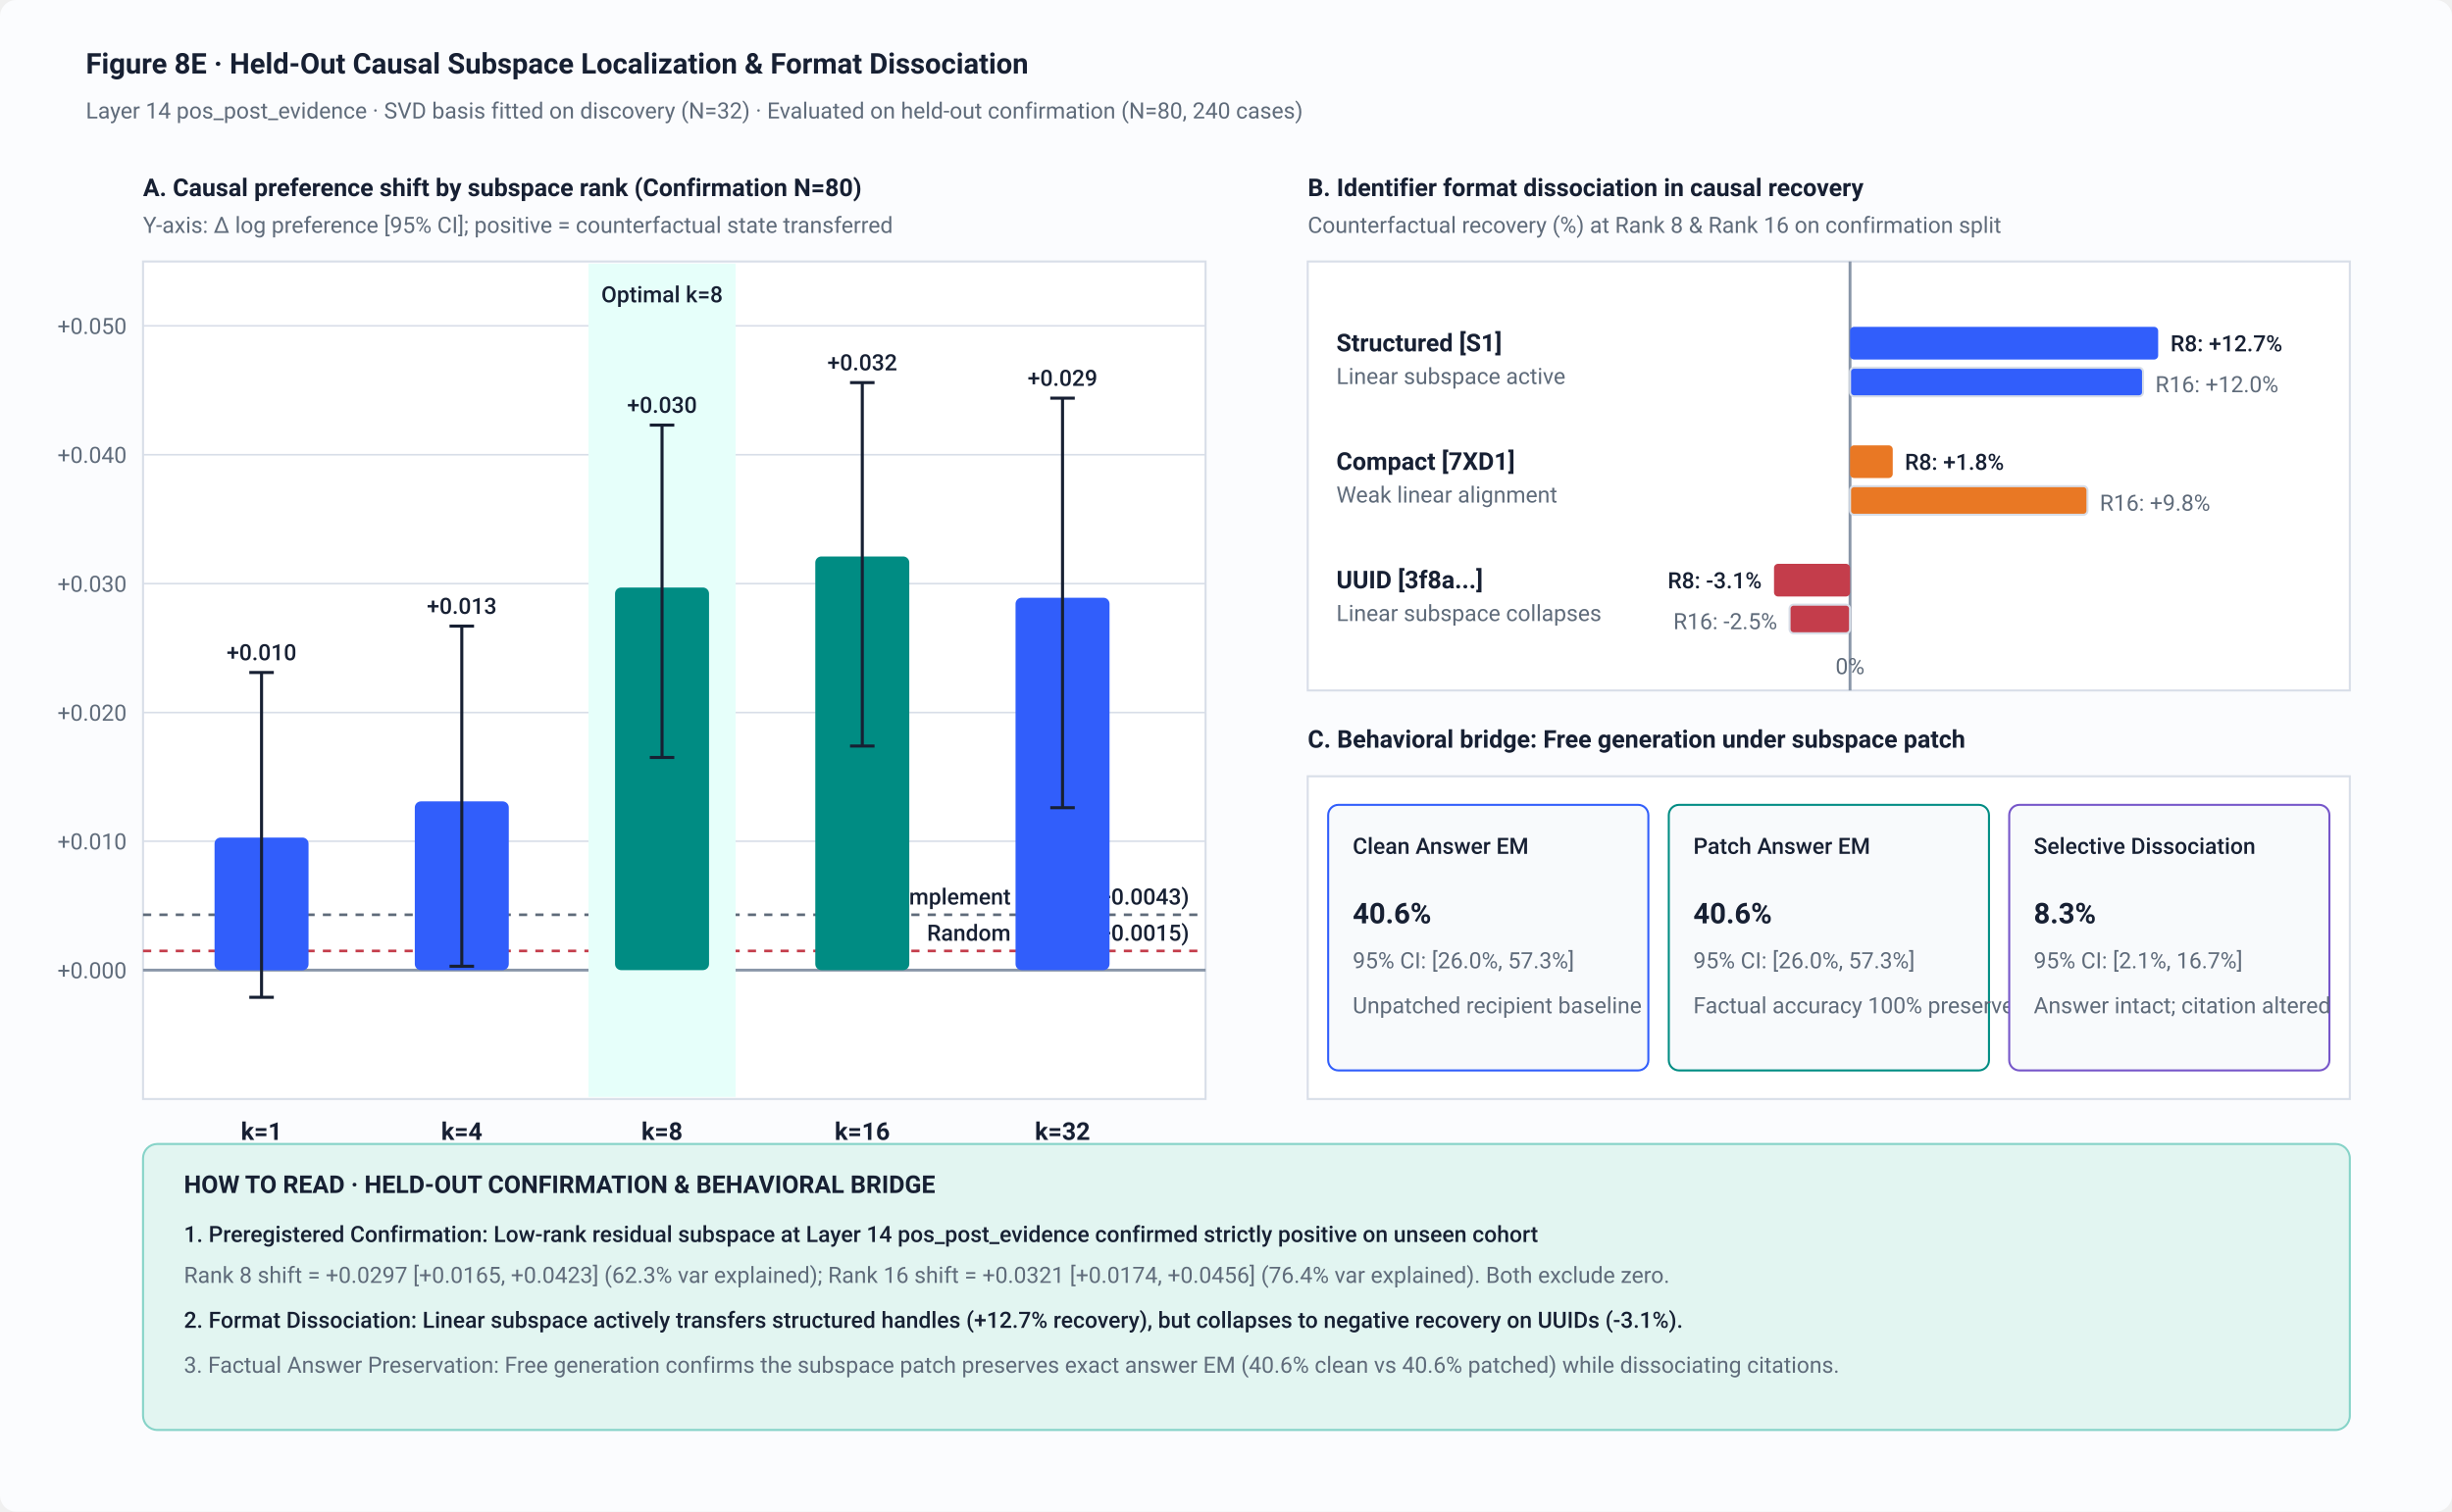
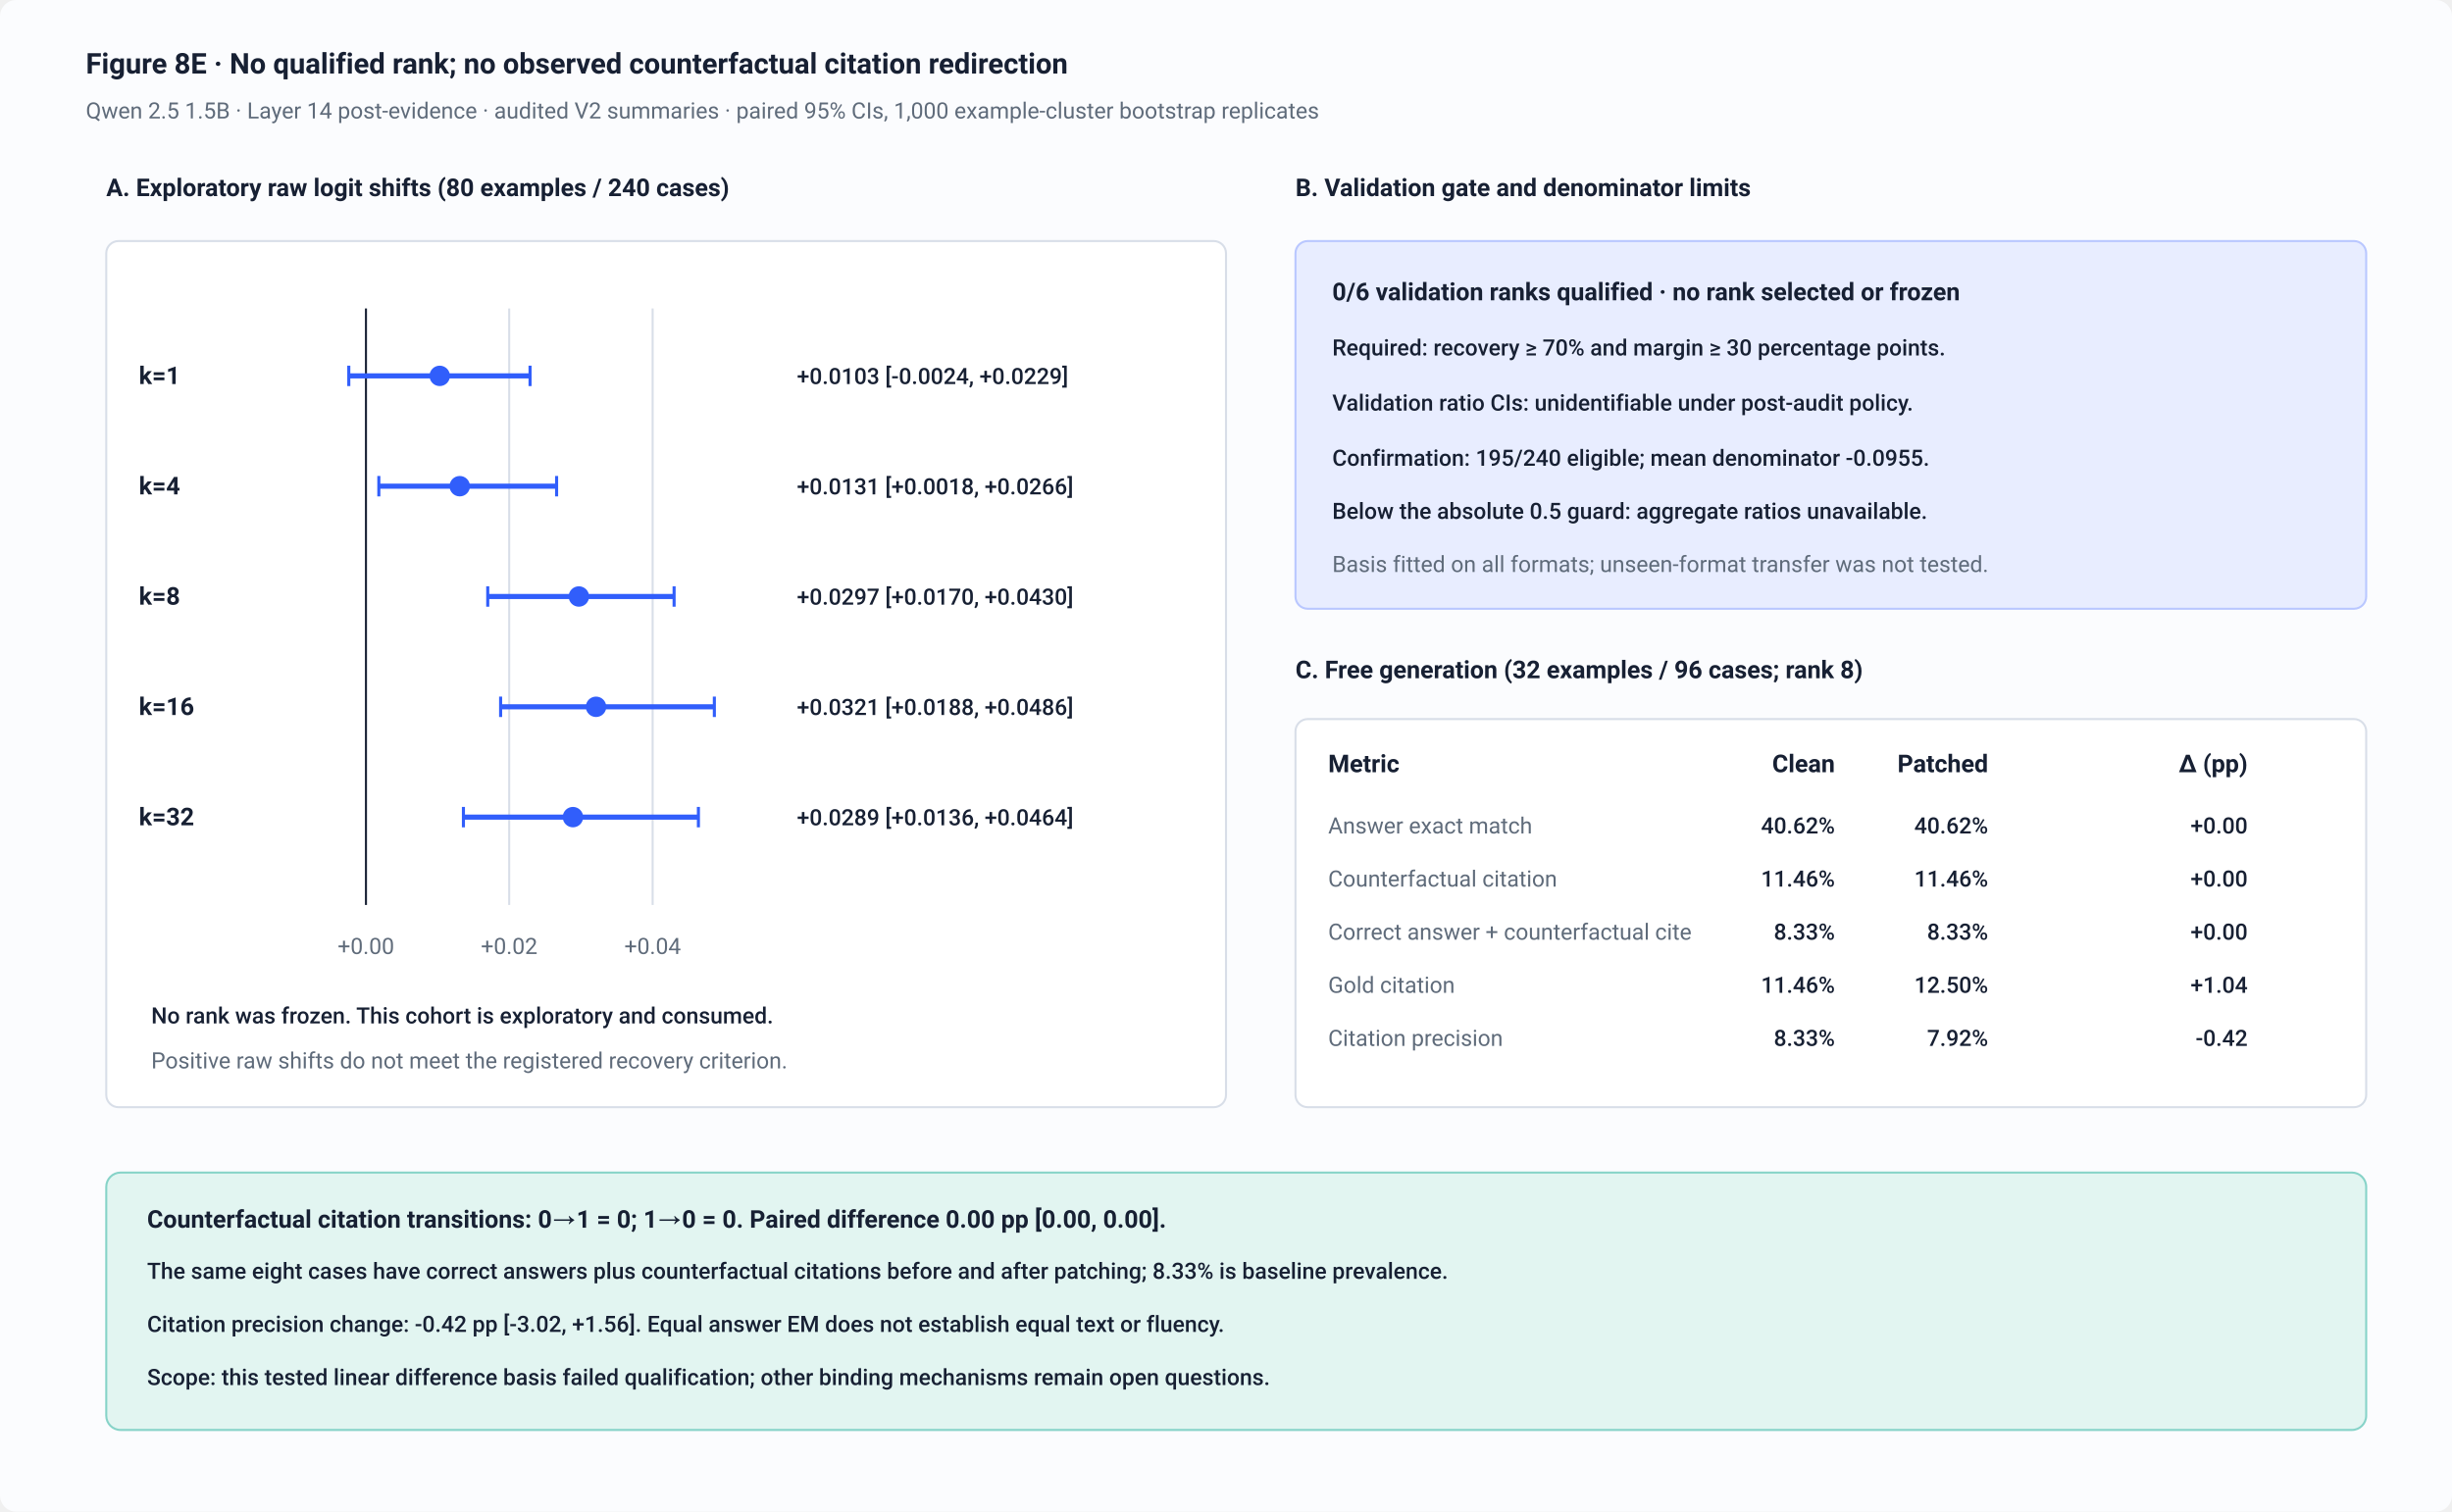
<svg xmlns="http://www.w3.org/2000/svg" viewBox="0 0 1200 740" role="img" aria-labelledby="title desc">
  <style>
text { font-family: -apple-system, BlinkMacSystemFont, "Segoe UI", Roboto, Helvetica, Arial, sans-serif; fill: #172033; }
.axis { stroke: #8c9ba5; stroke-width: 1.2; }
.grid { stroke: #d8dee8; stroke-width: 0.8; stroke-dasharray: 3 3; }
.muted { fill: #5f6b7a; font-size: 11px; }
.title { font-size: 14px; font-weight: 700; }
.label { font-size: 12px; font-weight: 600; }
.legend { font-size: 11px; font-weight: 500; }
</style>
  <rect width="1200" height="740" fill="#fbfcfe" rx="8" />
-   <text x="42.0" y="36.0" class="title">Figure 8E · Held-Out Causal Subspace Localization &amp; Format Dissociation</text>
-   <text x="42.0" y="58.0" class="muted">Layer 14 pos_post_evidence · SVD basis fitted on discovery (N=32) · Evaluated on held-out confirmation (N=80, 240 cases)</text>
-   <text x="70.0" y="96.0" class="label">A. Causal preference shift by subspace rank (Confirmation N=80)</text>
-   <text x="70.0" y="114.0" class="muted">Y-axis: Δ log preference [95% CI]; positive = counterfactual state transferred</text>
-   <rect x="70.0" y="128.0" width="520.0" height="410.0" fill="#ffffff" stroke="#d8dee8" rx="0" />
-   <line x1="70.0" y1="474.9" x2="590.0" y2="474.9" stroke="#8996a8" stroke-width="1.4" />
-   <text x="62.0" y="478.9" class="muted" text-anchor="end">+0.000</text>
-   <line x1="70.0" y1="411.8" x2="590.0" y2="411.8" stroke="#d8dee8" stroke-width="0.8" />
-   <text x="62.0" y="415.8" class="muted" text-anchor="end">+0.010</text>
-   <line x1="70.0" y1="348.8" x2="590.0" y2="348.8" stroke="#d8dee8" stroke-width="0.8" />
-   <text x="62.0" y="352.8" class="muted" text-anchor="end">+0.020</text>
-   <line x1="70.0" y1="285.7" x2="590.0" y2="285.7" stroke="#d8dee8" stroke-width="0.8" />
-   <text x="62.0" y="289.7" class="muted" text-anchor="end">+0.030</text>
-   <line x1="70.0" y1="222.6" x2="590.0" y2="222.6" stroke="#d8dee8" stroke-width="0.8" />
-   <text x="62.0" y="226.6" class="muted" text-anchor="end">+0.040</text>
-   <line x1="70.0" y1="159.5" x2="590.0" y2="159.5" stroke="#d8dee8" stroke-width="0.8" />
-   <text x="62.0" y="163.5" class="muted" text-anchor="end">+0.050</text>
-   <line x1="70.0" y1="465.5" x2="590.0" y2="465.5" stroke="#c43d4b" stroke-width="1.3" stroke-dasharray="4 4" />
-   <text x="582.0" y="460.5" class="legend" text-anchor="end" fill="#c43d4b">Random Rank 8 (+0.0015)</text>
-   <line x1="70.0" y1="447.8" x2="590.0" y2="447.8" stroke="#5f6b7a" stroke-width="1.3" stroke-dasharray="4 4" />
-   <text x="582.0" y="442.8" class="legend" text-anchor="end" fill="#5f6b7a">Complement Rank 8 (+0.0043)</text>
-   <rect x="105.0" y="410.0" width="46.0" height="65.0" fill="#315efb" stroke="none" rx="3" />
-   <line x1="128.0" y1="329.2" x2="128.0" y2="488.2" stroke="#172033" stroke-width="1.5" />
-   <line x1="122.0" y1="329.2" x2="134.0" y2="329.2" stroke="#172033" stroke-width="1.5" />
-   <line x1="122.0" y1="488.2" x2="134.0" y2="488.2" stroke="#172033" stroke-width="1.5" />
-   <text x="128.0" y="323.2" class="legend" text-anchor="middle" fill="#315efb">+0.010</text>
-   <text x="128.0" y="558.0" class="label" text-anchor="middle">k=1</text>
-   <text x="128.0" y="574.0" class="muted" text-anchor="middle">Var: 17.7%</text>
-   <rect x="203.0" y="392.3" width="46.0" height="82.6" fill="#315efb" stroke="none" rx="3" />
-   <line x1="226.0" y1="306.5" x2="226.0" y2="473.0" stroke="#172033" stroke-width="1.5" />
-   <line x1="220.0" y1="306.5" x2="232.0" y2="306.5" stroke="#172033" stroke-width="1.5" />
-   <line x1="220.0" y1="473.0" x2="232.0" y2="473.0" stroke="#172033" stroke-width="1.5" />
-   <text x="226.0" y="300.5" class="legend" text-anchor="middle" fill="#315efb">+0.013</text>
-   <text x="226.0" y="558.0" class="label" text-anchor="middle">k=4</text>
-   <text x="226.0" y="574.0" class="muted" text-anchor="middle">Var: 44.9%</text>
-   <rect x="288.0" y="129.0" width="72.0" height="408.0" fill="#e6fffa" stroke="none" rx="0" />
-   <text x="324.0" y="148.0" class="legend" text-anchor="middle" fill="#008c83">Optimal k=8</text>
-   <rect x="301.0" y="287.6" width="46.0" height="187.3" fill="#008c83" stroke="none" rx="3" />
-   <line x1="324.0" y1="208.1" x2="324.0" y2="370.8" stroke="#172033" stroke-width="1.5" />
-   <line x1="318.0" y1="208.1" x2="330.0" y2="208.1" stroke="#172033" stroke-width="1.5" />
-   <line x1="318.0" y1="370.8" x2="330.0" y2="370.8" stroke="#172033" stroke-width="1.5" />
-   <text x="324.0" y="202.1" class="legend" text-anchor="middle" fill="#008c83">+0.030</text>
-   <text x="324.0" y="558.0" class="label" text-anchor="middle">k=8</text>
-   <text x="324.0" y="574.0" class="muted" text-anchor="middle">Var: 62.3%</text>
-   <rect x="399.0" y="272.4" width="46.0" height="202.5" fill="#008c83" stroke="none" rx="3" />
-   <line x1="422.0" y1="187.3" x2="422.0" y2="365.2" stroke="#172033" stroke-width="1.5" />
-   <line x1="416.0" y1="187.3" x2="428.0" y2="187.3" stroke="#172033" stroke-width="1.5" />
-   <line x1="416.0" y1="365.2" x2="428.0" y2="365.2" stroke="#172033" stroke-width="1.5" />
-   <text x="422.0" y="181.3" class="legend" text-anchor="middle" fill="#008c83">+0.032</text>
-   <text x="422.0" y="558.0" class="label" text-anchor="middle">k=16</text>
-   <text x="422.0" y="574.0" class="muted" text-anchor="middle">Var: 76.4%</text>
-   <rect x="497.0" y="292.6" width="46.0" height="182.3" fill="#315efb" stroke="none" rx="3" />
-   <line x1="520.0" y1="194.9" x2="520.0" y2="395.4" stroke="#172033" stroke-width="1.5" />
-   <line x1="514.0" y1="194.9" x2="526.0" y2="194.9" stroke="#172033" stroke-width="1.5" />
-   <line x1="514.0" y1="395.4" x2="526.0" y2="395.4" stroke="#172033" stroke-width="1.5" />
-   <text x="520.0" y="188.9" class="legend" text-anchor="middle" fill="#315efb">+0.029</text>
-   <text x="520.0" y="558.0" class="label" text-anchor="middle">k=32</text>
-   <text x="520.0" y="574.0" class="muted" text-anchor="middle">Var: 88.0%</text>
-   <text x="640.0" y="96.0" class="label">B. Identifier format dissociation in causal recovery</text>
-   <text x="640.0" y="114.0" class="muted">Counterfactual recovery (%) at Rank 8 &amp; Rank 16 on confirmation split</text>
-   <rect x="640.0" y="128.0" width="510.0" height="210.0" fill="#ffffff" stroke="#d8dee8" rx="0" />
-   <line x1="905.4" y1="128.0" x2="905.4" y2="338.0" stroke="#8996a8" stroke-width="1.4" />
-   <text x="905.4" y="330.0" class="muted" text-anchor="middle">0%</text>
-   <text x="654.0" y="172.0" class="label" fill="#315efb">Structured [S1]</text>
-   <text x="654.0" y="188.0" class="muted">Linear subspace active</text>
-   <rect x="905.4" y="160.0" width="150.8" height="16.0" fill="#315efb" stroke="none" rx="2" />
-   <text x="1062.2" y="172.0" class="legend" fill="#315efb">R8: +12.7%</text>
-   <rect x="905.4" y="180.0" width="143.4" height="14.0" fill="#315efb" stroke="#d8dee8" rx="2" />
-   <text x="1054.8" y="192.0" class="muted" fill="#315efb">R16: +12.0%</text>
-   <text x="654.0" y="230.0" class="label" fill="#e97824">Compact [7XD1]</text>
-   <text x="654.0" y="246.0" class="muted">Weak linear alignment</text>
-   <rect x="905.4" y="218.0" width="20.9" height="16.0" fill="#e97824" stroke="none" rx="2" />
-   <text x="932.2" y="230.0" class="legend" fill="#e97824">R8: +1.8%</text>
-   <rect x="905.4" y="238.0" width="116.2" height="14.0" fill="#e97824" stroke="#d8dee8" rx="2" />
-   <text x="1027.6" y="250.0" class="muted" fill="#e97824">R16: +9.8%</text>
-   <text x="654.0" y="288.0" class="label" fill="#c43d4b">UUID [3f8a...]</text>
-   <text x="654.0" y="304.0" class="muted">Linear subspace collapses</text>
-   <rect x="868.2" y="276.0" width="37.2" height="16.0" fill="#c43d4b" stroke="none" rx="2" />
-   <text x="862.2" y="288.0" class="legend" text-anchor="end" fill="#c43d4b">R8: -3.1%</text>
-   <rect x="875.8" y="296.0" width="29.6" height="14.0" fill="#c43d4b" stroke="#d8dee8" rx="2" />
-   <text x="869.8" y="308.0" class="muted" text-anchor="end" fill="#c43d4b">R16: -2.5%</text>
-   <text x="640.0" y="366.0" class="label">C. Behavioral bridge: Free generation under subspace patch</text>
-   <rect x="640.0" y="380.0" width="510.0" height="158.0" fill="#ffffff" stroke="#d8dee8" rx="0" />
-   <rect x="650.0" y="394.0" width="156.7" height="130.0" fill="#f8fafc" stroke="#315efb" rx="5" />
-   <text x="662.0" y="418.0" class="legend" fill="#315efb">Clean Answer EM</text>
-   <text x="662.0" y="452.0" class="title" fill="#315efb">40.6%</text>
-   <text x="662.0" y="474.0" class="muted">95% CI: [26.0%, 57.3%]</text>
-   <text x="662.0" y="496.0" class="muted">Unpatched recipient baseline</text>
-   <rect x="816.7" y="394.0" width="156.7" height="130.0" fill="#f8fafc" stroke="#008c83" rx="5" />
-   <text x="828.7" y="418.0" class="legend" fill="#008c83">Patch Answer EM</text>
-   <text x="828.7" y="452.0" class="title" fill="#008c83">40.6%</text>
-   <text x="828.7" y="474.0" class="muted">95% CI: [26.0%, 57.3%]</text>
-   <text x="828.7" y="496.0" class="muted">Factual accuracy 100% preserved</text>
-   <rect x="983.3" y="394.0" width="156.7" height="130.0" fill="#f8fafc" stroke="#7656c9" rx="5" />
-   <text x="995.3" y="418.0" class="legend" fill="#7656c9">Selective Dissociation</text>
-   <text x="995.3" y="452.0" class="title" fill="#7656c9">8.3%</text>
-   <text x="995.3" y="474.0" class="muted">95% CI: [2.1%, 16.7%]</text>
-   <text x="995.3" y="496.0" class="muted">Answer intact; citation altered</text>
-   <rect x="70.0" y="560.0" width="1080.0" height="140.0" fill="#e2f5f1" stroke="#86d3c8" rx="7" />
-   <text x="90.0" y="584.0" class="label" fill="#008c83">HOW TO READ · HELD-OUT CONFIRMATION &amp; BEHAVIORAL BRIDGE</text>
-   <text x="90.0" y="608.0" class="legend">1. Preregistered Confirmation: Low-rank residual subspace at Layer 14 pos_post_evidence confirmed strictly positive on unseen cohort</text>
-   <text x="90.0" y="628.0" class="muted">   Rank 8 shift = +0.0297 [+0.0165, +0.0423] (62.3% var explained); Rank 16 shift = +0.0321 [+0.0174, +0.0456] (76.4% var explained). Both exclude zero.</text>
-   <text x="90.0" y="650.0" class="legend">2. Format Dissociation: Linear subspace actively transfers structured handles (+12.7% recovery), but collapses to negative recovery on UUIDs (-3.1%).</text>
-   <text x="90.0" y="672.0" class="muted">3. Factual Answer Preservation: Free generation confirms the subspace patch preserves exact answer EM (40.6% clean vs 40.6% patched) while dissociating citations.</text>
+   <text x="42.0" y="36.0" class="title">Figure 8E · No qualified rank; no observed counterfactual citation redirection</text>
+   <text x="42.0" y="58.0" class="muted">Qwen 2.5 1.5B · Layer 14 post-evidence · audited V2 summaries · paired 95% CIs, 1,000 example-cluster bootstrap replicates</text>
+   <text x="52.0" y="96.0" class="label">A. Exploratory raw logit shifts (80 examples / 240 cases)</text>
+   <rect x="52.0" y="118.0" width="548.0" height="424.0" fill="#ffffff" stroke="#d8dee8" rx="6" />
+   <line x1="179.1" y1="151.0" x2="179.1" y2="443.0" stroke="#172033" stroke-width="1" />
+   <text x="179.1" y="467.0" class="muted" text-anchor="middle">+0.00</text>
+   <line x1="249.2" y1="151.0" x2="249.2" y2="443.0" stroke="#d8dee8" stroke-width="1" />
+   <text x="249.2" y="467.0" class="muted" text-anchor="middle">+0.02</text>
+   <line x1="319.4" y1="151.0" x2="319.4" y2="443.0" stroke="#d8dee8" stroke-width="1" />
+   <text x="319.4" y="467.0" class="muted" text-anchor="middle">+0.04</text>
+   <text x="68.0" y="188.0" class="label">k=1</text>
+   <line x1="170.7" y1="184.0" x2="259.4" y2="184.0" stroke="#315efb" stroke-width="2.5" />
+   <line x1="170.7" y1="179.0" x2="170.7" y2="189.0" stroke="#315efb" stroke-width="1.5" />
+   <line x1="259.4" y1="179.0" x2="259.4" y2="189.0" stroke="#315efb" stroke-width="1.5" />
+   <circle cx="215.2" cy="184.0" r="5.0" fill="#315efb" stroke="none" stroke-width="1" />
+   <text x="390.0" y="188.0" class="legend">+0.0103 [-0.0024, +0.0229]</text>
+   <text x="68.0" y="242.0" class="label">k=4</text>
+   <line x1="185.4" y1="238.0" x2="272.4" y2="238.0" stroke="#315efb" stroke-width="2.5" />
+   <line x1="185.4" y1="233.0" x2="185.4" y2="243.0" stroke="#315efb" stroke-width="1.5" />
+   <line x1="272.4" y1="233.0" x2="272.4" y2="243.0" stroke="#315efb" stroke-width="1.5" />
+   <circle cx="225.0" cy="238.0" r="5.0" fill="#315efb" stroke="none" stroke-width="1" />
+   <text x="390.0" y="242.0" class="legend">+0.0131 [+0.0018, +0.0266]</text>
+   <text x="68.0" y="296.0" class="label">k=8</text>
+   <line x1="238.7" y1="292.0" x2="329.9" y2="292.0" stroke="#315efb" stroke-width="2.5" />
+   <line x1="238.7" y1="287.0" x2="238.7" y2="297.0" stroke="#315efb" stroke-width="1.5" />
+   <line x1="329.9" y1="287.0" x2="329.9" y2="297.0" stroke="#315efb" stroke-width="1.5" />
+   <circle cx="283.3" cy="292.0" r="5.0" fill="#315efb" stroke="none" stroke-width="1" />
+   <text x="390.0" y="296.0" class="legend">+0.0297 [+0.0170, +0.0430]</text>
+   <text x="68.0" y="350.0" class="label">k=16</text>
+   <line x1="245.0" y1="346.0" x2="349.6" y2="346.0" stroke="#315efb" stroke-width="2.5" />
+   <line x1="245.0" y1="341.0" x2="245.0" y2="351.0" stroke="#315efb" stroke-width="1.5" />
+   <line x1="349.6" y1="341.0" x2="349.6" y2="351.0" stroke="#315efb" stroke-width="1.5" />
+   <circle cx="291.7" cy="346.0" r="5.0" fill="#315efb" stroke="none" stroke-width="1" />
+   <text x="390.0" y="350.0" class="legend">+0.0321 [+0.0188, +0.0486]</text>
+   <text x="68.0" y="404.0" class="label">k=32</text>
+   <line x1="226.8" y1="400.0" x2="341.8" y2="400.0" stroke="#315efb" stroke-width="2.5" />
+   <line x1="226.8" y1="395.0" x2="226.8" y2="405.0" stroke="#315efb" stroke-width="1.5" />
+   <line x1="341.8" y1="395.0" x2="341.8" y2="405.0" stroke="#315efb" stroke-width="1.5" />
+   <circle cx="280.4" cy="400.0" r="5.0" fill="#315efb" stroke="none" stroke-width="1" />
+   <text x="390.0" y="404.0" class="legend">+0.0289 [+0.0136, +0.0464]</text>
+   <text x="74.0" y="501.0" class="legend">No rank was frozen. This cohort is exploratory and consumed.</text>
+   <text x="74.0" y="523.0" class="muted">Positive raw shifts do not meet the registered recovery criterion.</text>
+   <text x="634.0" y="96.0" class="label">B. Validation gate and denominator limits</text>
+   <rect x="634.0" y="118.0" width="524.0" height="180.0" fill="#e8edff" stroke="#b9c7ff" rx="6" />
+   <text x="652.0" y="147.0" class="label">0/6 validation ranks qualified · no rank selected or frozen</text>
+   <text x="652.0" y="174.0" class="legend">Required: recovery ≥ 70% and margin ≥ 30 percentage points.</text>
+   <text x="652.0" y="201.0" class="legend">Validation ratio CIs: unidentifiable under post-audit policy.</text>
+   <text x="652.0" y="228.0" class="legend">Confirmation: 195/240 eligible; mean denominator -0.0955.</text>
+   <text x="652.0" y="254.0" class="legend">Below the absolute 0.5 guard: aggregate ratios unavailable.</text>
+   <text x="652.0" y="280.0" class="muted">Basis fitted on all formats; unseen-format transfer was not tested.</text>
+   <text x="634.0" y="332.0" class="label">C. Free generation (32 examples / 96 cases; rank 8)</text>
+   <rect x="634.0" y="352.0" width="524.0" height="190.0" fill="#ffffff" stroke="#d8dee8" rx="6" />
+   <text x="650.0" y="378.0" class="label">Metric</text>
+   <text x="898.0" y="378.0" class="label" text-anchor="end">Clean</text>
+   <text x="973.0" y="378.0" class="label" text-anchor="end">Patched</text>
+   <text x="1100.0" y="378.0" class="label" text-anchor="end">Δ (pp)</text>
+   <text x="650.0" y="408.0" class="muted">Answer exact match</text>
+   <text x="898.0" y="408.0" class="legend" text-anchor="end">40.62%</text>
+   <text x="973.0" y="408.0" class="legend" text-anchor="end">40.62%</text>
+   <text x="1100.0" y="408.0" class="legend" text-anchor="end">+0.00</text>
+   <text x="650.0" y="434.0" class="muted">Counterfactual citation</text>
+   <text x="898.0" y="434.0" class="legend" text-anchor="end">11.46%</text>
+   <text x="973.0" y="434.0" class="legend" text-anchor="end">11.46%</text>
+   <text x="1100.0" y="434.0" class="legend" text-anchor="end">+0.00</text>
+   <text x="650.0" y="460.0" class="muted">Correct answer + counterfactual cite</text>
+   <text x="898.0" y="460.0" class="legend" text-anchor="end">8.33%</text>
+   <text x="973.0" y="460.0" class="legend" text-anchor="end">8.33%</text>
+   <text x="1100.0" y="460.0" class="legend" text-anchor="end">+0.00</text>
+   <text x="650.0" y="486.0" class="muted">Gold citation</text>
+   <text x="898.0" y="486.0" class="legend" text-anchor="end">11.46%</text>
+   <text x="973.0" y="486.0" class="legend" text-anchor="end">12.50%</text>
+   <text x="1100.0" y="486.0" class="legend" text-anchor="end">+1.04</text>
+   <text x="650.0" y="512.0" class="muted">Citation precision</text>
+   <text x="898.0" y="512.0" class="legend" text-anchor="end">8.33%</text>
+   <text x="973.0" y="512.0" class="legend" text-anchor="end">7.92%</text>
+   <text x="1100.0" y="512.0" class="legend" text-anchor="end">-0.42</text>
+   <rect x="52.0" y="574.0" width="1106.0" height="126.0" fill="#e2f5f1" stroke="#86d3c8" rx="7" />
+   <text x="72.0" y="601.0" class="label">Counterfactual citation transitions: 0→1 = 0; 1→0 = 0. Paired difference 0.00 pp [0.00, 0.00].</text>
+   <text x="72.0" y="626.0" class="legend">The same eight cases have correct answers plus counterfactual citations before and after patching; 8.33% is baseline prevalence.</text>
+   <text x="72.0" y="652.0" class="legend">Citation precision change: -0.42 pp [-3.02, +1.56]. Equal answer EM does not establish equal text or fluency.</text>
+   <text x="72.0" y="678.0" class="legend">Scope: this tested linear difference basis failed qualification; other binding mechanisms remain open questions.</text>
</svg>
